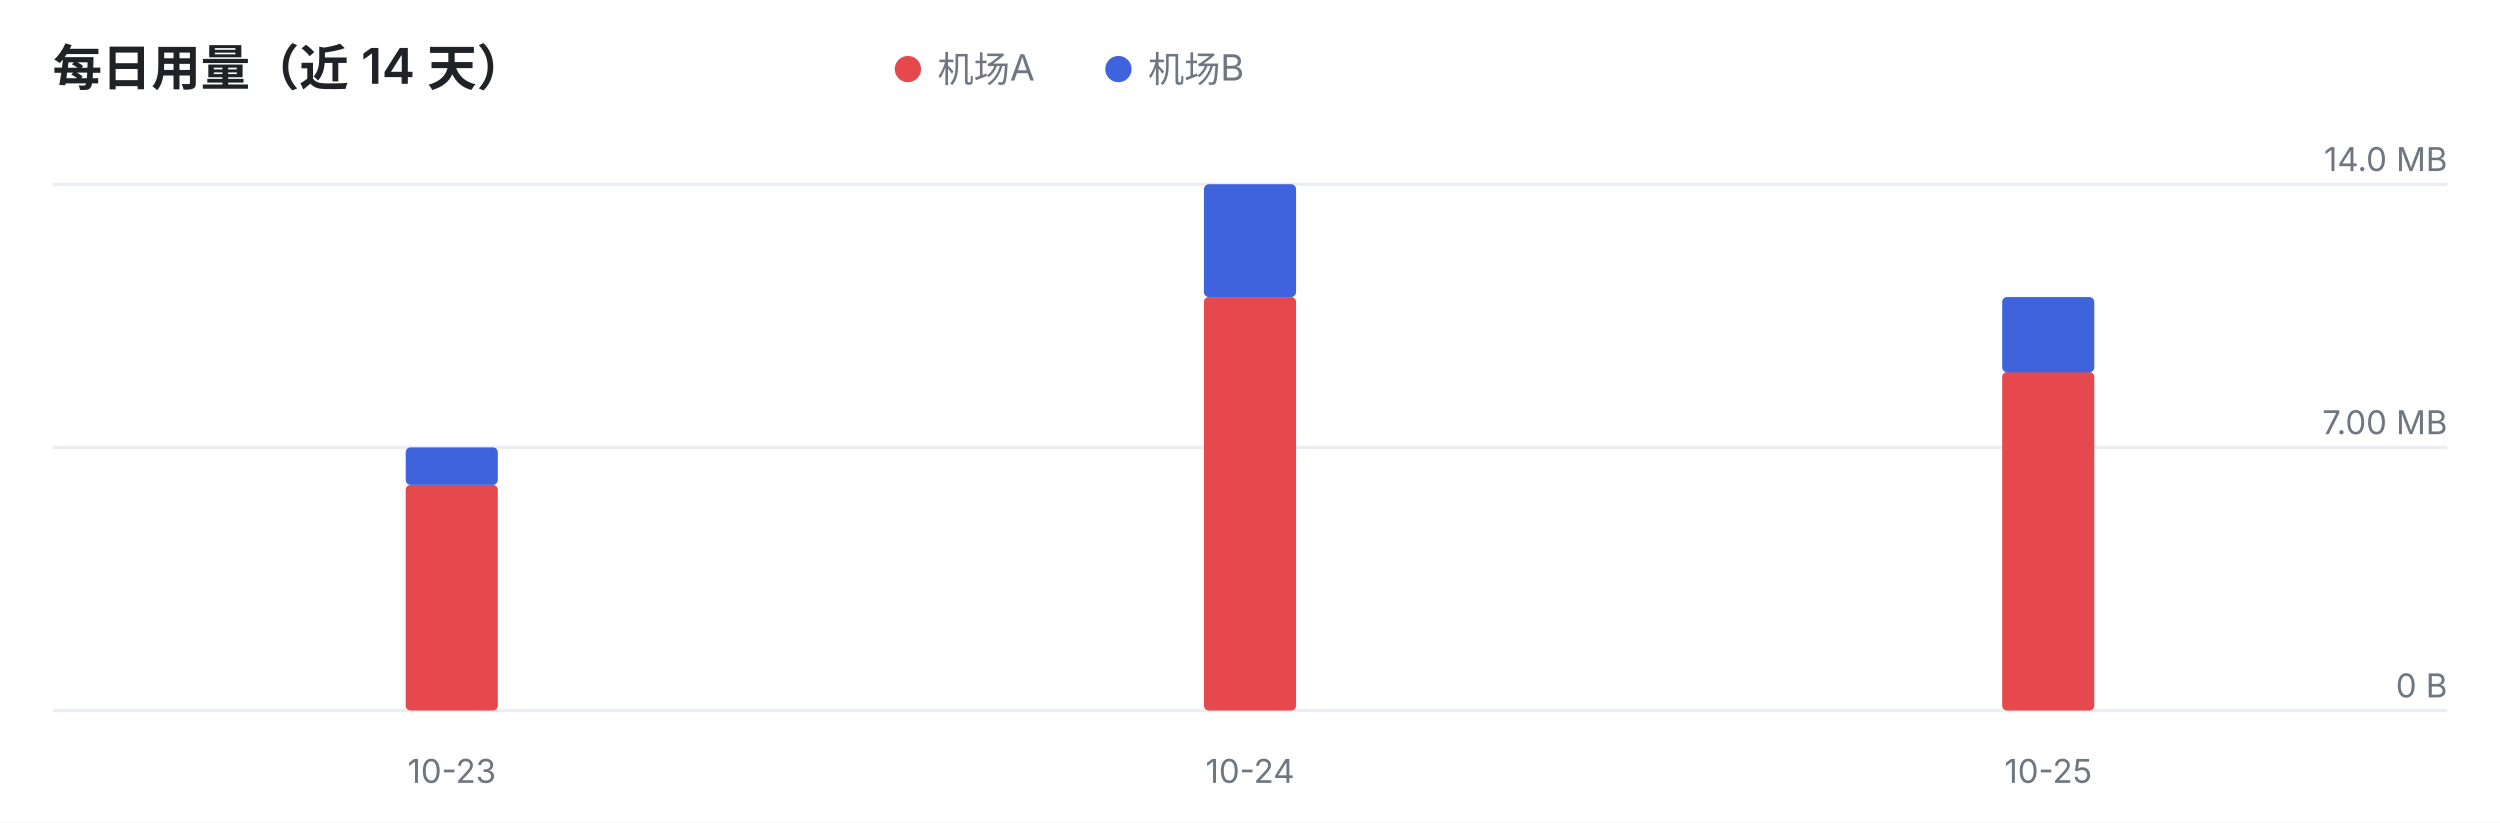
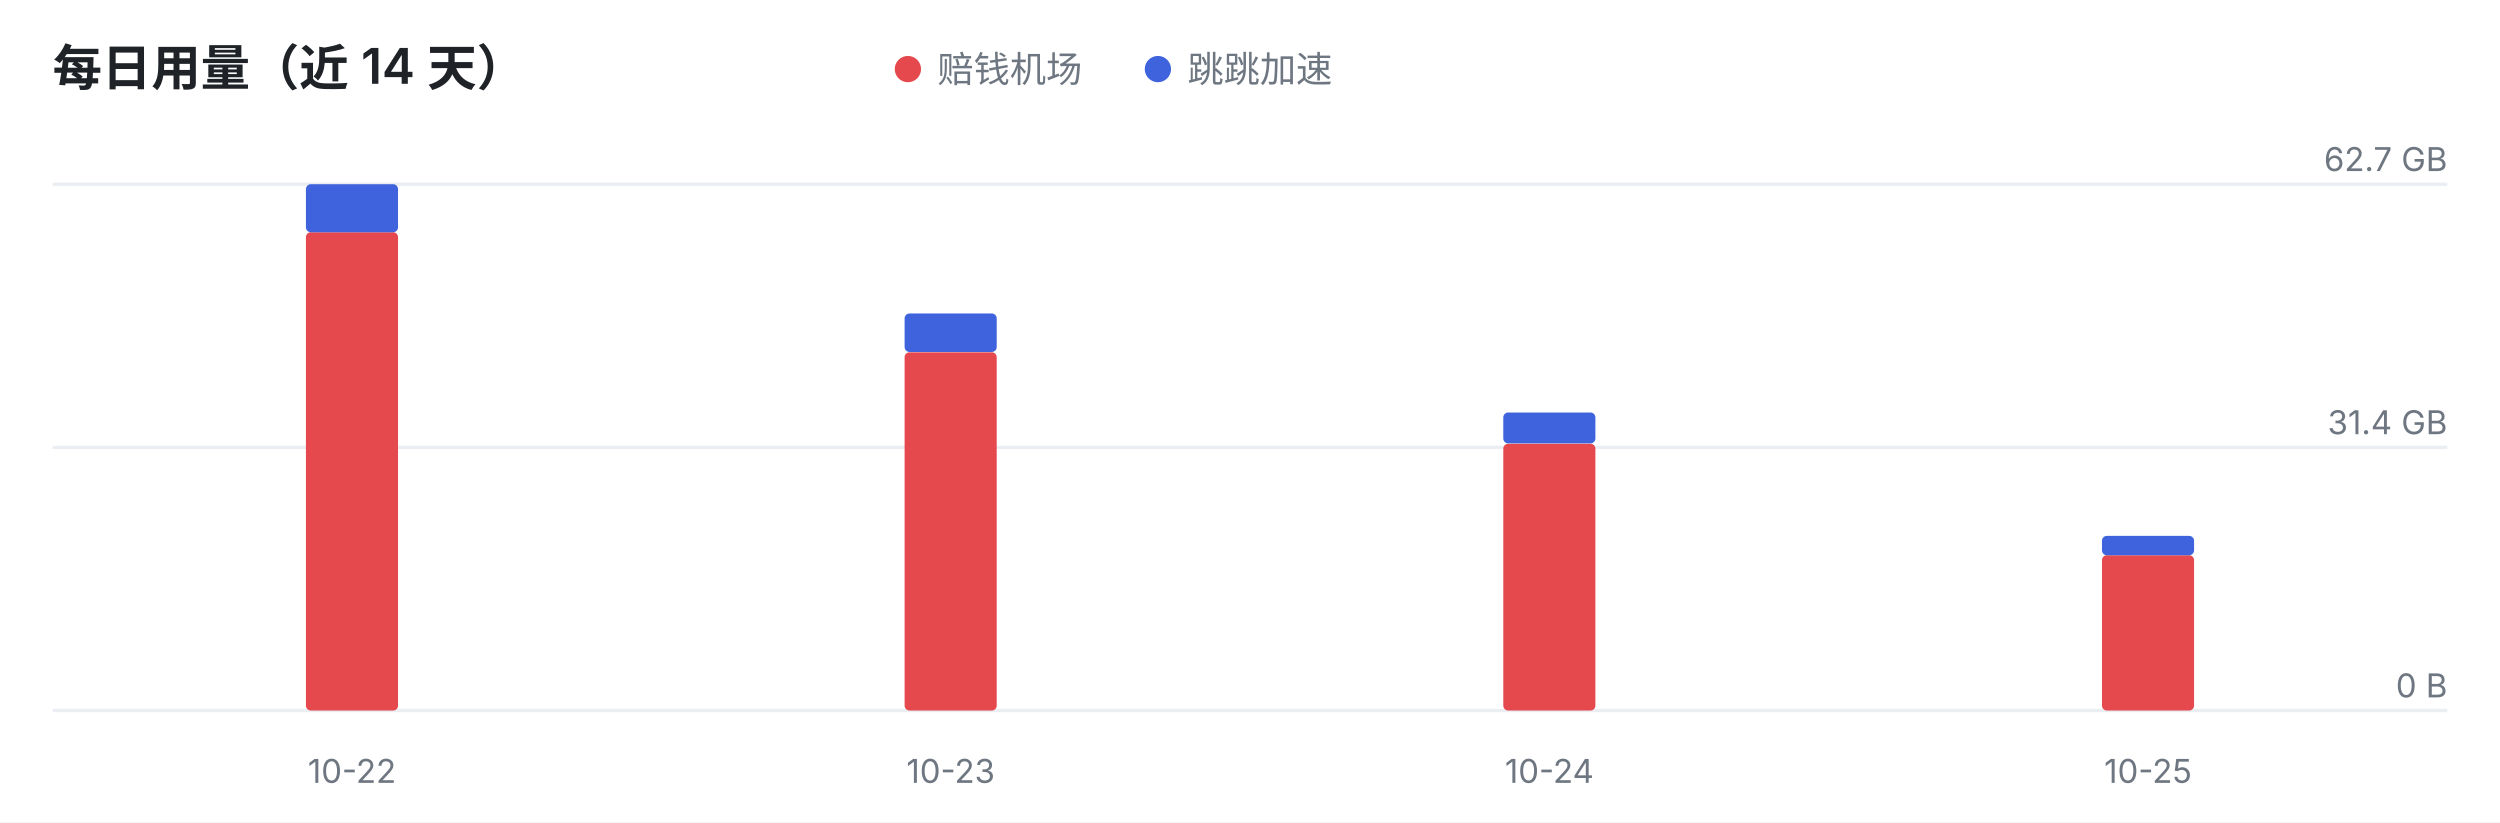
<svg xmlns="http://www.w3.org/2000/svg" width="760" height="250" viewBox="0 0 760 250" role="img">
  <style>
text{font-family:-apple-system,BlinkMacSystemFont,'Segoe UI','Noto Sans SC',sans-serif}
.bg{fill:#ffffff}.fg{fill:#1f2328}.muted{fill:#6e7781}.track{fill:#eaeef2}.grid{stroke:#eaeef2}
@media (prefers-color-scheme:dark){
.bg{fill:#0d1117}.fg{fill:#e6edf3}.muted{fill:#8b949e}.track{fill:#21262d}.grid{stroke:#21262d}}
</style>
  <rect class="bg" width="760" height="250" />
  <text class="fg" x="16" y="26" font-size="15" font-weight="600">每日用量（近 14 天）</text>
  <circle cx="276" cy="21" r="4" fill="#e5484d" />
-   <text class="muted" x="285" y="25" font-size="11">机场A</text>
-   <circle cx="340" cy="21" r="4" fill="#3e63dd" />
-   <text class="muted" x="349" y="25" font-size="11">机场B</text>
+   <text class="muted" x="285" y="25" font-size="11">赔钱机场</text>
+   <circle cx="352" cy="21" r="4" fill="#3e63dd" />
+   <text class="muted" x="361" y="25" font-size="11">跳跳加速</text>
  <line class="grid" x1="16" y1="56" x2="744" y2="56" />
-   <text class="muted" x="744" y="52" font-size="10" text-anchor="end">14.0 MB</text>
+   <text class="muted" x="744" y="52" font-size="10" text-anchor="end">62.7 GB</text>
  <line class="grid" x1="16" y1="136" x2="744" y2="136" />
-   <text class="muted" x="744" y="132" font-size="10" text-anchor="end">7.00 MB</text>
+   <text class="muted" x="744" y="132" font-size="10" text-anchor="end">31.4 GB</text>
  <line class="grid" x1="16" y1="216" x2="744" y2="216" />
  <text class="muted" x="744" y="212" font-size="10" text-anchor="end">0 B</text>
-   <rect x="123.333" y="147.4" width="28" height="68.6" fill="#e5484d" rx="1.5" />
-   <rect x="123.333" y="136.0" width="28" height="11.4" fill="#3e63dd" rx="1.5" />
-   <text class="muted" x="137.333" y="238" font-size="10" text-anchor="middle">10-23</text>
-   <rect x="366" y="90.3" width="28" height="125.7" fill="#e5484d" rx="1.5" />
-   <rect x="366" y="56.0" width="28" height="34.3" fill="#3e63dd" rx="1.5" />
-   <text class="muted" x="380" y="238" font-size="10" text-anchor="middle">10-24</text>
-   <rect x="608.667" y="113.1" width="28" height="102.9" fill="#e5484d" rx="1.5" />
-   <rect x="608.667" y="90.3" width="28" height="22.9" fill="#3e63dd" rx="1.5" />
-   <text class="muted" x="622.667" y="238" font-size="10" text-anchor="middle">10-25</text>
+   <rect x="93" y="70.6" width="28" height="145.4" fill="#e5484d" rx="1.5" />
+   <rect x="93" y="56.0" width="28" height="14.6" fill="#3e63dd" rx="1.5" />
+   <text class="muted" x="107" y="238" font-size="10" text-anchor="middle">10-22</text>
+   <rect x="275" y="107.1" width="28" height="108.9" fill="#e5484d" rx="1.5" />
+   <rect x="275" y="95.3" width="28" height="11.7" fill="#3e63dd" rx="1.5" />
+   <text class="muted" x="289" y="238" font-size="10" text-anchor="middle">10-23</text>
+   <rect x="457" y="134.9" width="28" height="81.1" fill="#e5484d" rx="1.5" />
+   <rect x="457" y="125.4" width="28" height="9.4" fill="#3e63dd" rx="1.5" />
+   <text class="muted" x="471" y="238" font-size="10" text-anchor="middle">10-24</text>
+   <rect x="639" y="168.8" width="28" height="47.2" fill="#e5484d" rx="1.5" />
+   <rect x="639" y="162.9" width="28" height="5.9" fill="#3e63dd" rx="1.5" />
+   <text class="muted" x="653" y="238" font-size="10" text-anchor="middle">10-25</text>
</svg>
